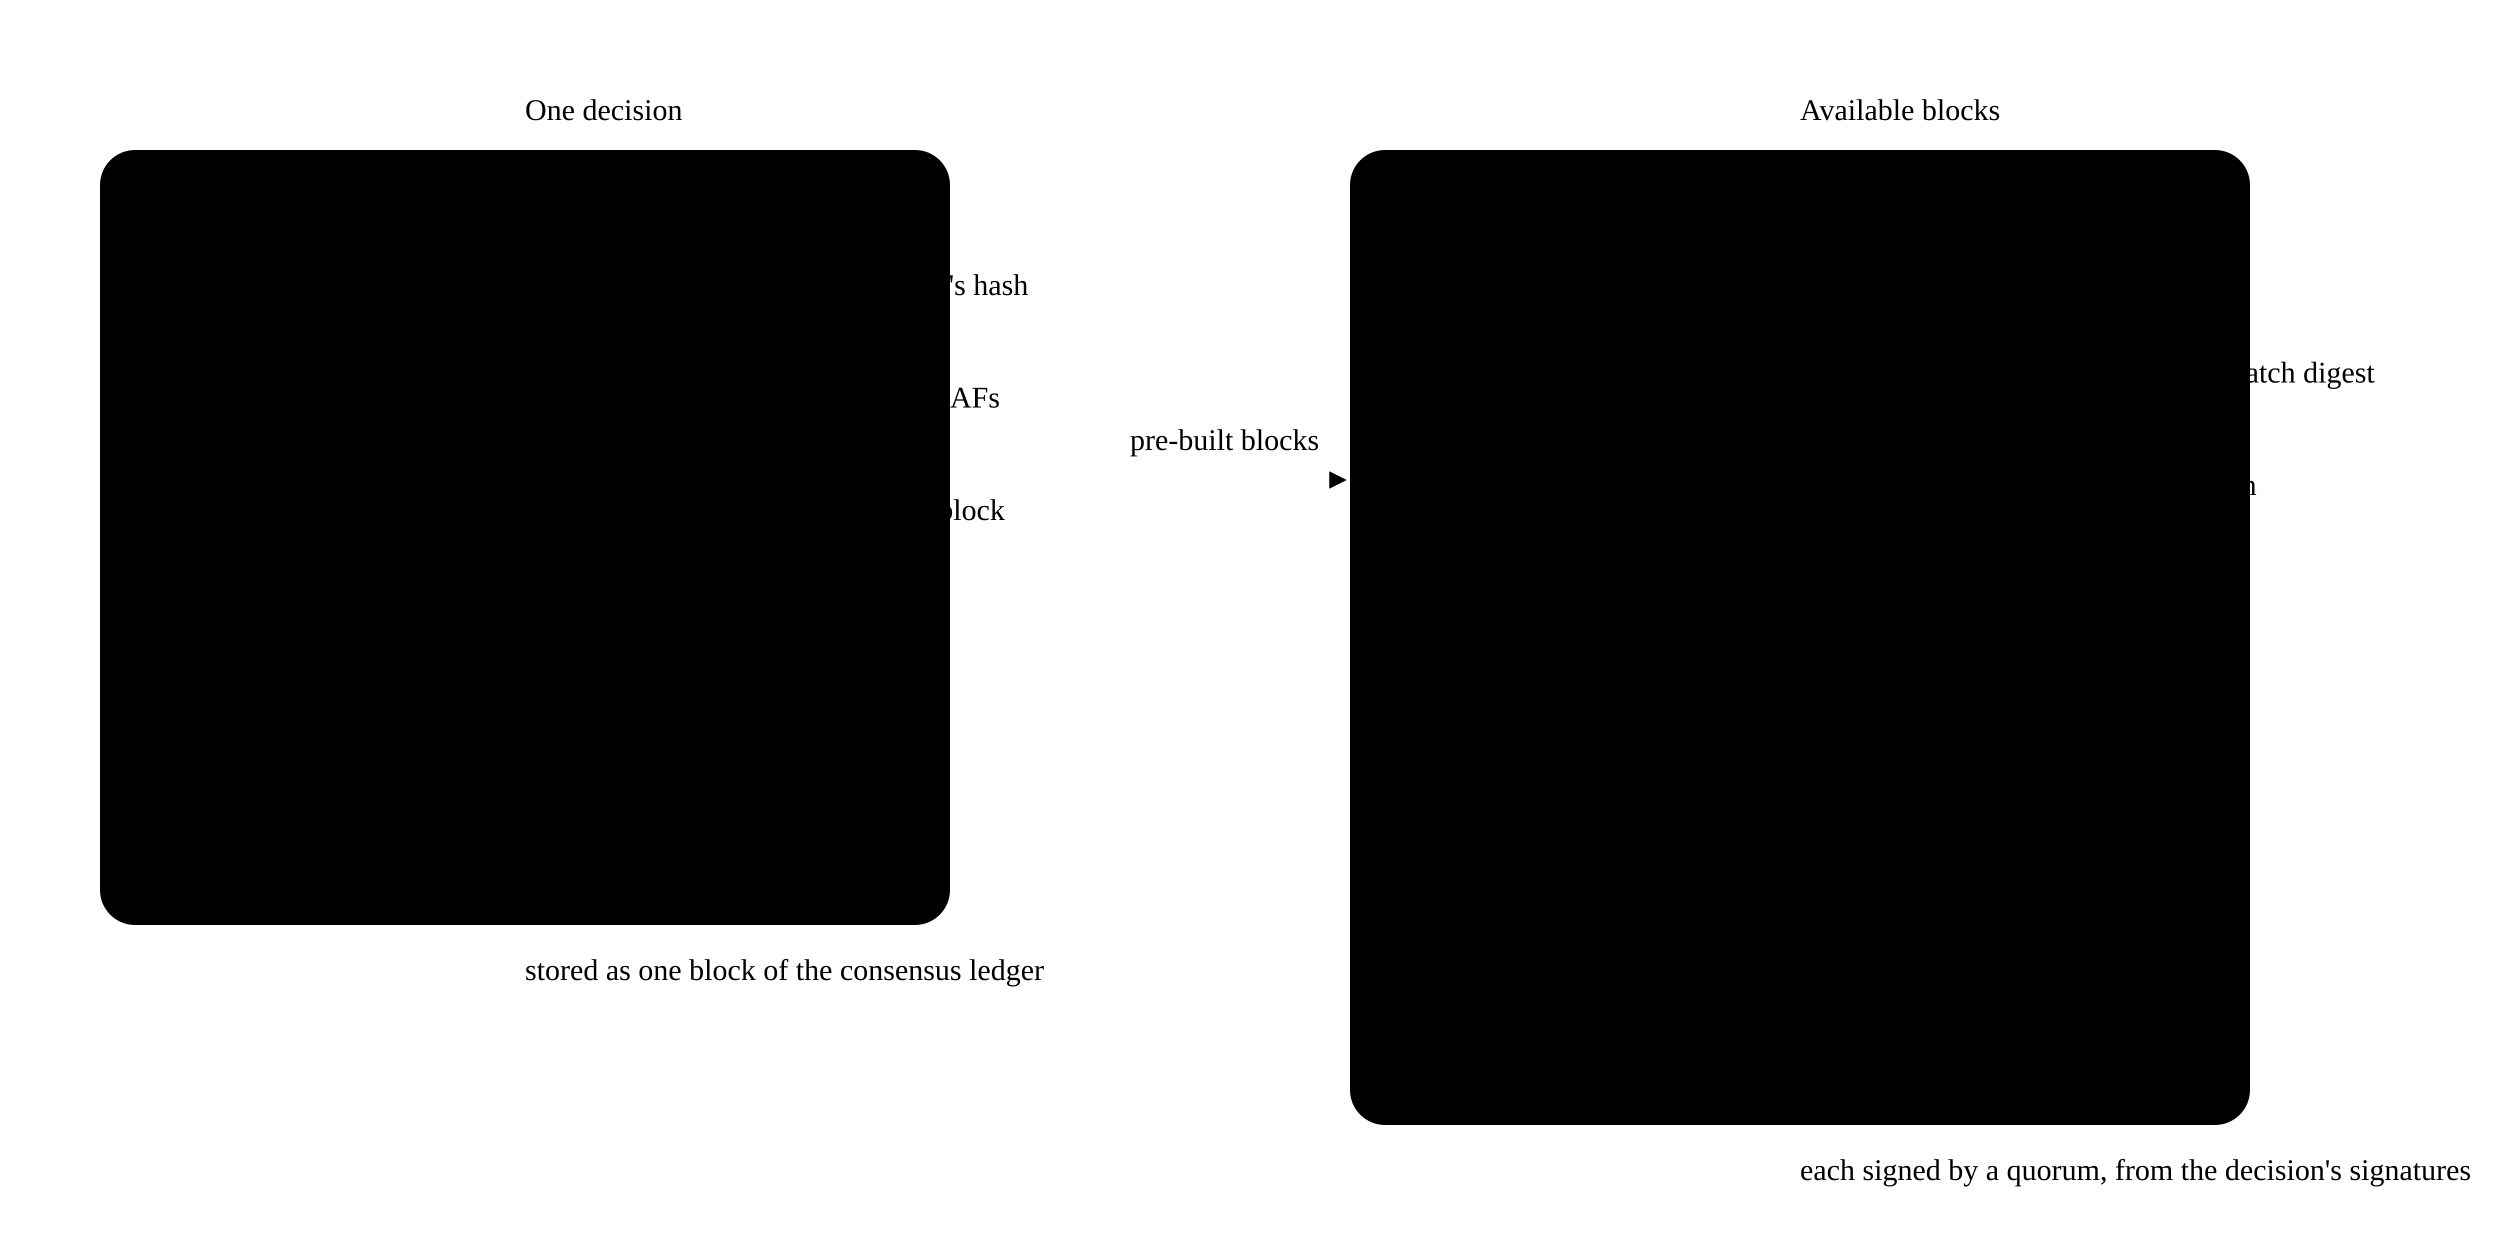
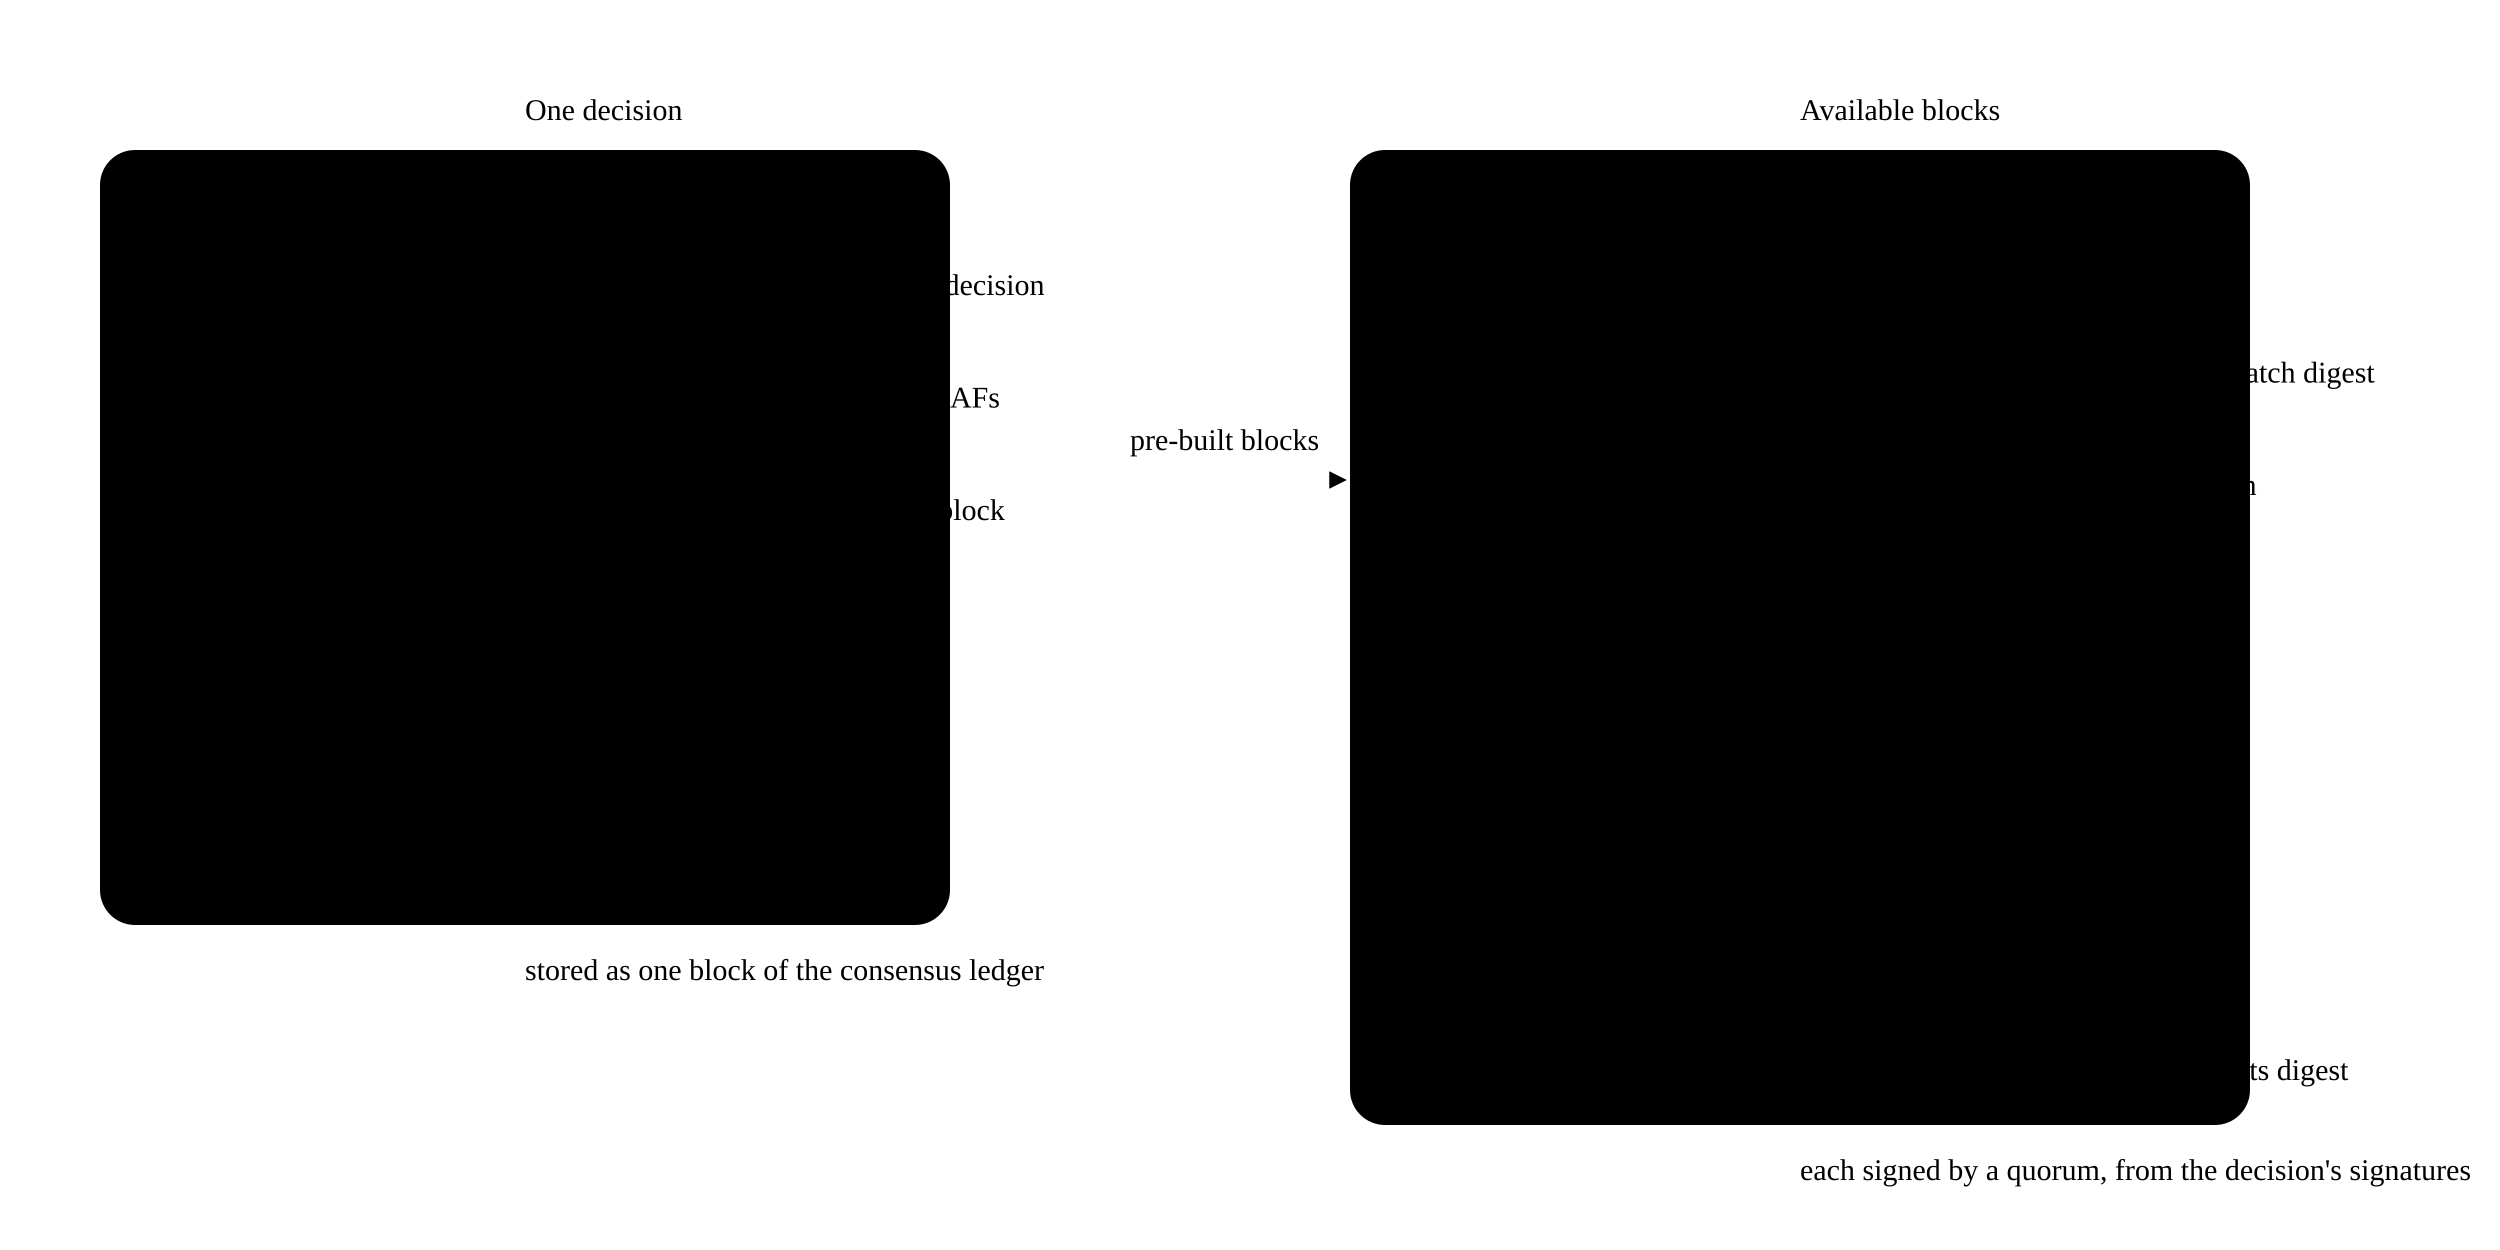
<svg xmlns="http://www.w3.org/2000/svg" viewBox="0 0 1000 500" width="1000" height="500">
  <defs>
    <marker id="arrow-digests" viewBox="0 0 10 10" refX="9" refY="5" markerWidth="7" markerHeight="7" orient="auto">
      <path class="m-digests" d="M0,0 L10,5 L0,10 z" />
    </marker>
    <marker id="arrow-blocks" viewBox="0 0 10 10" refX="9" refY="5" markerWidth="7" markerHeight="7" orient="auto">
      <path class="m-blocks" d="M0,0 L10,5 L0,10 z" />
    </marker>
  </defs>
  <text class="group-label" x="210" y="48">One decision</text>
  <rect class="group frame" x="40" y="60" width="340" height="310" rx="14" />
  <rect class="node consensus" x="55" y="80" width="310" height="45" />
  <text class="node-label-small" x="210" y="100">Header</text>
-   <text class="note" x="210" y="118">decision number, previous decision's hash</text>
+   <text class="note" x="210" y="118">number, previous hash, last config decision</text>
  <rect class="node consensus" x="55" y="125" width="310" height="45" />
  <text class="node-label-small" x="210" y="145">Header: state</text>
  <text class="note" x="210" y="163">shard terms, complaints, pending BAFs</text>
  <rect class="node consensus" x="55" y="170" width="310" height="45" />
  <text class="node-label-small" x="210" y="190">Header: available blocks</text>
  <text class="note" x="210" y="208">one block per BA, and any config block</text>
  <rect class="node" x="55" y="215" width="310" height="45" />
  <text class="node-label-small" x="210" y="235">Payload</text>
  <text class="note" x="210" y="253">the ordered control events</text>
  <rect class="node" x="55" y="260" width="310" height="45" />
  <text class="node-label-small" x="210" y="280">Metadata</text>
  <text class="note" x="210" y="298">SmartBFT view metadata</text>
  <rect class="node" x="55" y="305" width="310" height="45" />
  <text class="node-label-small" x="210" y="325">Signatures</text>
  <text class="note" x="210" y="343">a quorum's composite signatures</text>
  <text class="note" x="210" y="392">stored as one block of the consensus ledger</text>
  <text class="group-label" x="720" y="48">Available blocks</text>
  <rect class="group frame" x="540" y="60" width="360" height="390" rx="14" />
  <rect class="node" x="555" y="80" width="330" height="175" />
  <text class="node-label-small" x="720" y="104">Block h</text>
  <rect class="node consensus" x="565" y="115" width="310" height="45" />
  <text class="node-label-small" x="720" y="135">Header</text>
  <text class="note" x="720" y="153">number, previous hash, data hash = batch digest</text>
  <rect class="node" x="565" y="160" width="310" height="45" />
  <text class="node-label-small" x="720" y="180">Data</text>
  <text class="note" x="720" y="198">empty; the assembler fills in the batch</text>
  <rect class="node consensus" x="565" y="205" width="310" height="45" />
  <text class="node-label-small" x="720" y="225">Metadata: orderer</text>
  <text class="note" x="720" y="243">batchID and its place in the decision</text>
  <rect class="node" x="555" y="290" width="330" height="50" />
  <text class="node-label-small" x="720" y="321">Block h+1</text>
-   <rect class="node" x="555" y="375" width="330" height="60" />
-   <text class="node-label-small" x="720" y="400">Block h+2: config block</text>
-   <text class="note" x="720" y="420">data: the config request; always last</text>
+   <rect class="node dashed" x="555" y="375" width="330" height="68" />
+   <text class="node-label-small" x="720" y="397">Block h+2: config block</text>
+   <text class="note" x="720" y="415">only if decided; always the last block</text>
+   <text class="note" x="720" y="432">data: the config request; data hash = its digest</text>
  <line class="flow blocks" x1="720" y1="290" x2="720" y2="258" marker-end="url(#arrow-blocks)" />
  <text class="flow-label blocks start small" x="730" y="279">previous hash</text>
  <line class="flow blocks" x1="720" y1="375" x2="720" y2="343" marker-end="url(#arrow-blocks)" />
  <text class="flow-label blocks start small" x="730" y="364">previous hash</text>
  <line class="flow digests" x1="365" y1="192" x2="538" y2="192" marker-end="url(#arrow-digests)" />
  <text class="flow-label digests small" x="452" y="180">pre-built blocks</text>
  <text class="note" x="720" y="472">each signed by a quorum, from the decision's signatures</text>
</svg>
